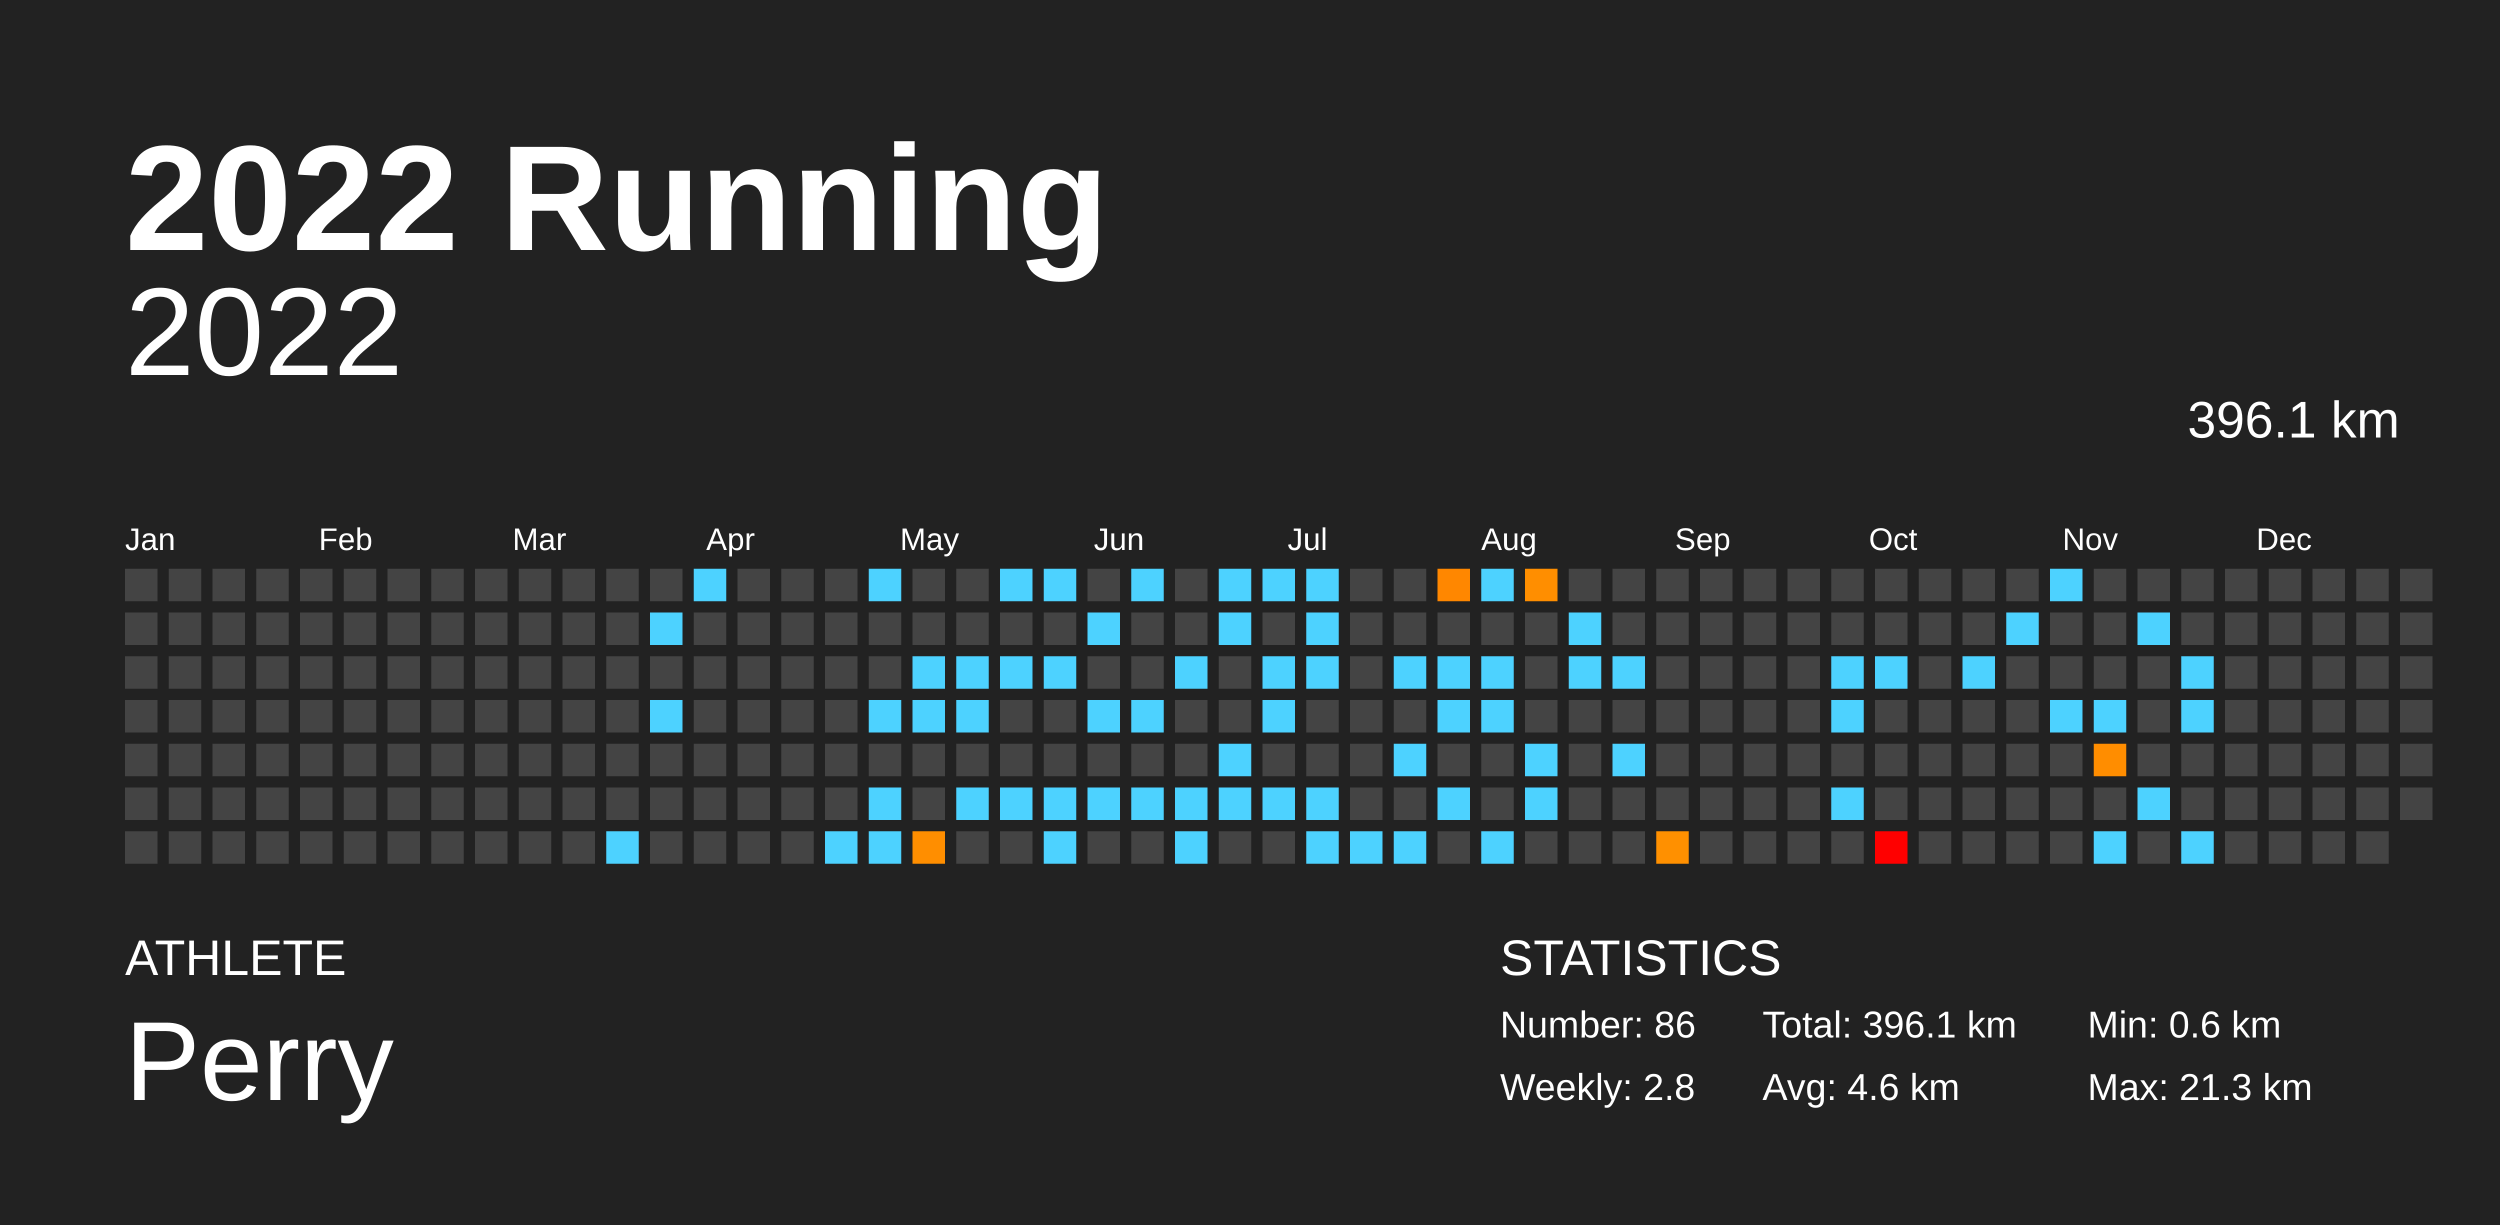
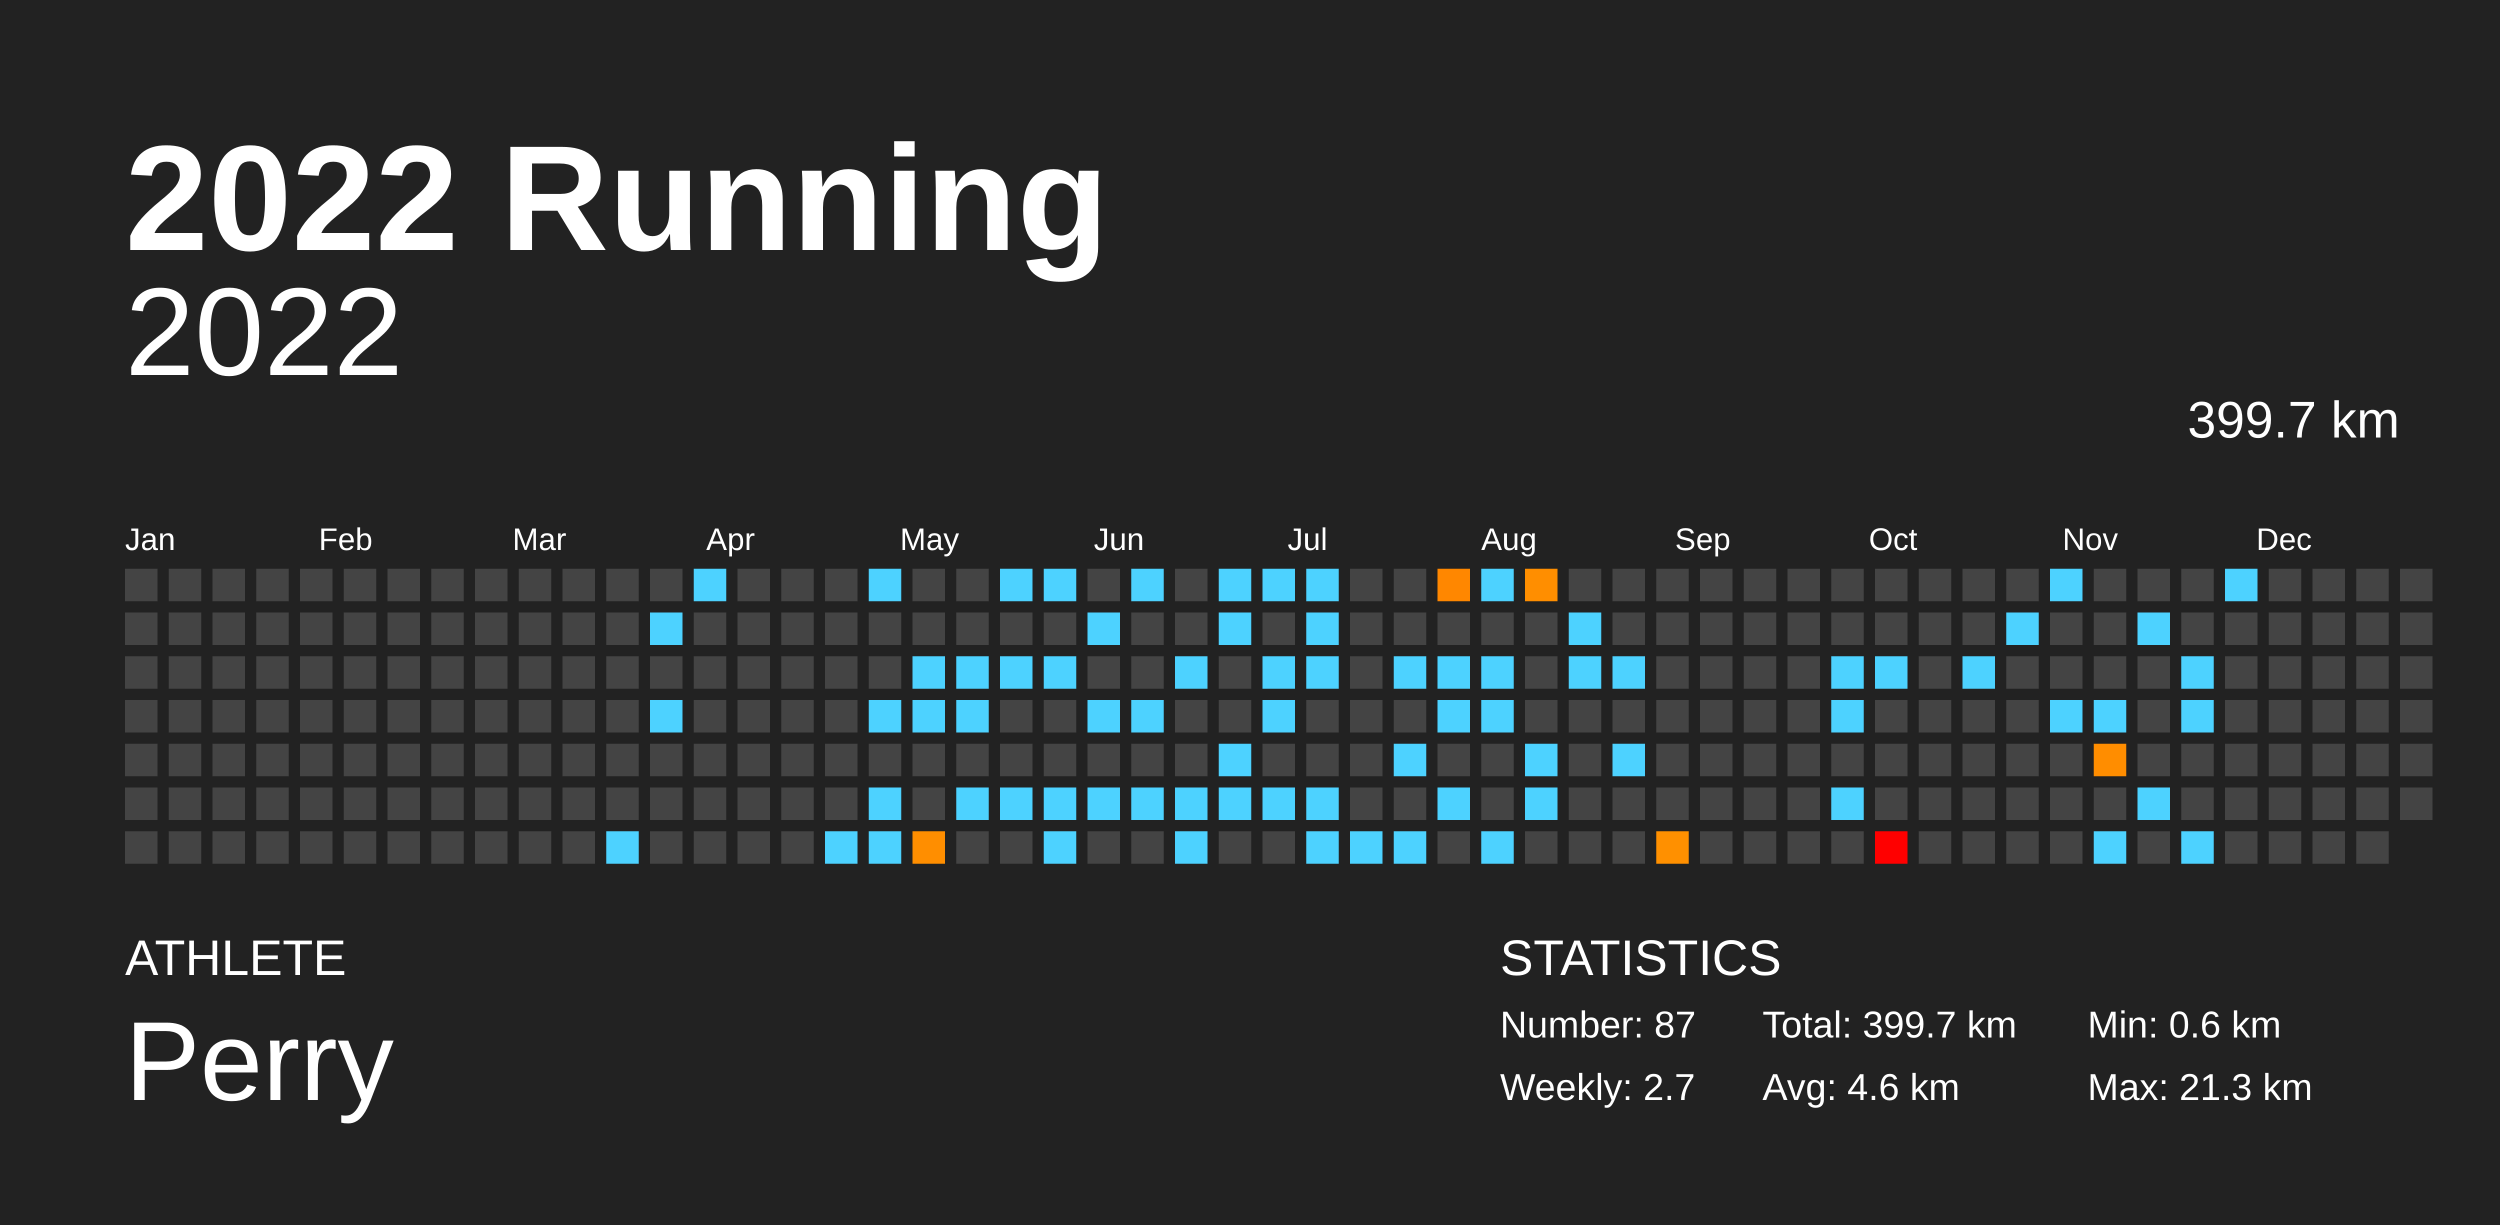
<svg xmlns="http://www.w3.org/2000/svg" baseProfile="full" height="98mm" version="1.1" viewBox="0,0,200,98" width="200mm">
  <defs />
  <rect fill="#222222" height="98" width="200" x="0" y="0" />
  <text fill="#FFFFFF" style="font-size:12px; font-family:Arial; font-weight:bold;" x="10" y="20">2022 Running</text>
  <text fill="#FFFFFF" style="font-size:4px; font-family:Arial" x="10" y="78">ATHLETE</text>
  <text fill="#FFFFFF" style="font-size:9px; font-family:Arial" x="10" y="88">Perry</text>
  <text fill="#FFFFFF" style="font-size:4px; font-family:Arial" x="120" y="78">STATISTICS</text>
-   <text fill="#FFFFFF" style="font-size:3px; font-family:Arial" x="120" y="83">Number: 86</text>
-   <text fill="#FFFFFF" style="font-size:3px; font-family:Arial" x="120" y="88">Weekly: 2.8</text>
-   <text fill="#FFFFFF" style="font-size:3px; font-family:Arial" x="141" y="83">Total: 396.1 km</text>
+   <text fill="#FFFFFF" style="font-size:3px; font-family:Arial" x="120" y="83">Number: 87</text>
+   <text fill="#FFFFFF" style="font-size:3px; font-family:Arial" x="120" y="88">Weekly: 2.7</text>
+   <text fill="#FFFFFF" style="font-size:3px; font-family:Arial" x="141" y="83">Total: 399.7 km</text>
  <text fill="#FFFFFF" style="font-size:3px; font-family:Arial" x="141" y="88">Avg: 4.6 km</text>
  <text fill="#FFFFFF" style="font-size:3px; font-family:Arial" x="167" y="83">Min: 0.6 km</text>
  <text fill="#FFFFFF" style="font-size:3px; font-family:Arial" x="167" y="88">Max: 21.3 km</text>
  <text alignment-baseline="hanging" fill="#FFFFFF" style="font-size:10.0px; font-family:Arial;" x="10" y="30">2022</text>
-   <text alignment-baseline="hanging" fill="#FFFFFF" style="font-size:4.125px; font-family:Arial;" x="175" y="35">396.1 km</text>
+   <text alignment-baseline="hanging" fill="#FFFFFF" style="font-size:4.125px; font-family:Arial;" x="175" y="35">399.7 km</text>
  <text fill="#FFFFFF" style="font-size:2.5px; font-family:Arial" x="10.0" y="44">Jan</text>
  <text fill="#FFFFFF" style="font-size:2.5px; font-family:Arial" x="25.5" y="44">Feb</text>
  <text fill="#FFFFFF" style="font-size:2.5px; font-family:Arial" x="41.0" y="44">Mar</text>
  <text fill="#FFFFFF" style="font-size:2.5px; font-family:Arial" x="56.5" y="44">Apr</text>
  <text fill="#FFFFFF" style="font-size:2.5px; font-family:Arial" x="72.0" y="44">May</text>
  <text fill="#FFFFFF" style="font-size:2.5px; font-family:Arial" x="87.5" y="44">Jun</text>
  <text fill="#FFFFFF" style="font-size:2.5px; font-family:Arial" x="103.0" y="44">Jul</text>
  <text fill="#FFFFFF" style="font-size:2.5px; font-family:Arial" x="118.5" y="44">Aug</text>
  <text fill="#FFFFFF" style="font-size:2.5px; font-family:Arial" x="134.0" y="44">Sep</text>
  <text fill="#FFFFFF" style="font-size:2.5px; font-family:Arial" x="149.5" y="44">Oct</text>
  <text fill="#FFFFFF" style="font-size:2.5px; font-family:Arial" x="165.0" y="44">Nov</text>
  <text fill="#FFFFFF" style="font-size:2.5px; font-family:Arial" x="180.5" y="44">Dec</text>
  <rect fill="#444444" height="2.6" width="2.6" x="10.0" y="45.5" />
  <rect fill="#444444" height="2.6" width="2.6" x="10.0" y="49.0" />
  <rect fill="#444444" height="2.6" width="2.6" x="10.0" y="52.5" />
  <rect fill="#444444" height="2.6" width="2.6" x="10.0" y="56.0" />
  <rect fill="#444444" height="2.6" width="2.6" x="10.0" y="59.5" />
  <rect fill="#444444" height="2.6" width="2.6" x="10.0" y="63.0" />
  <rect fill="#444444" height="2.6" width="2.6" x="10.0" y="66.5" />
  <rect fill="#444444" height="2.6" width="2.6" x="13.5" y="45.5" />
  <rect fill="#444444" height="2.6" width="2.6" x="13.5" y="49.0" />
  <rect fill="#444444" height="2.6" width="2.6" x="13.5" y="52.5" />
  <rect fill="#444444" height="2.6" width="2.6" x="13.5" y="56.0" />
  <rect fill="#444444" height="2.6" width="2.6" x="13.5" y="59.5" />
  <rect fill="#444444" height="2.6" width="2.6" x="13.5" y="63.0" />
  <rect fill="#444444" height="2.6" width="2.6" x="13.5" y="66.5" />
  <rect fill="#444444" height="2.6" width="2.6" x="17.0" y="45.5" />
  <rect fill="#444444" height="2.6" width="2.6" x="17.0" y="49.0" />
  <rect fill="#444444" height="2.6" width="2.6" x="17.0" y="52.5" />
  <rect fill="#444444" height="2.6" width="2.6" x="17.0" y="56.0" />
  <rect fill="#444444" height="2.6" width="2.6" x="17.0" y="59.5" />
  <rect fill="#444444" height="2.6" width="2.6" x="17.0" y="63.0" />
  <rect fill="#444444" height="2.6" width="2.6" x="17.0" y="66.5" />
  <rect fill="#444444" height="2.6" width="2.6" x="20.5" y="45.5" />
  <rect fill="#444444" height="2.6" width="2.6" x="20.5" y="49.0" />
  <rect fill="#444444" height="2.6" width="2.6" x="20.5" y="52.5" />
  <rect fill="#444444" height="2.6" width="2.6" x="20.5" y="56.0" />
  <rect fill="#444444" height="2.6" width="2.6" x="20.5" y="59.5" />
  <rect fill="#444444" height="2.6" width="2.6" x="20.5" y="63.0" />
  <rect fill="#444444" height="2.6" width="2.6" x="20.5" y="66.5" />
  <rect fill="#444444" height="2.6" width="2.6" x="24.0" y="45.5" />
  <rect fill="#444444" height="2.6" width="2.6" x="24.0" y="49.0" />
  <rect fill="#444444" height="2.6" width="2.6" x="24.0" y="52.5" />
  <rect fill="#444444" height="2.6" width="2.6" x="24.0" y="56.0" />
  <rect fill="#444444" height="2.6" width="2.6" x="24.0" y="59.5" />
  <rect fill="#444444" height="2.6" width="2.6" x="24.0" y="63.0" />
  <rect fill="#444444" height="2.6" width="2.6" x="24.0" y="66.5" />
  <rect fill="#444444" height="2.6" width="2.6" x="27.5" y="45.5" />
  <rect fill="#444444" height="2.6" width="2.6" x="27.5" y="49.0" />
  <rect fill="#444444" height="2.6" width="2.6" x="27.5" y="52.5" />
  <rect fill="#444444" height="2.6" width="2.6" x="27.5" y="56.0" />
  <rect fill="#444444" height="2.6" width="2.6" x="27.5" y="59.5" />
  <rect fill="#444444" height="2.6" width="2.6" x="27.5" y="63.0" />
  <rect fill="#444444" height="2.6" width="2.6" x="27.5" y="66.5" />
  <rect fill="#444444" height="2.6" width="2.6" x="31.0" y="45.5" />
  <rect fill="#444444" height="2.6" width="2.6" x="31.0" y="49.0" />
  <rect fill="#444444" height="2.6" width="2.6" x="31.0" y="52.5" />
  <rect fill="#444444" height="2.6" width="2.6" x="31.0" y="56.0" />
  <rect fill="#444444" height="2.6" width="2.6" x="31.0" y="59.5" />
  <rect fill="#444444" height="2.6" width="2.6" x="31.0" y="63.0" />
  <rect fill="#444444" height="2.6" width="2.6" x="31.0" y="66.5" />
  <rect fill="#444444" height="2.6" width="2.6" x="34.5" y="45.5" />
  <rect fill="#444444" height="2.6" width="2.6" x="34.5" y="49.0" />
  <rect fill="#444444" height="2.6" width="2.6" x="34.5" y="52.5" />
  <rect fill="#444444" height="2.6" width="2.6" x="34.5" y="56.0" />
  <rect fill="#444444" height="2.6" width="2.6" x="34.5" y="59.5" />
  <rect fill="#444444" height="2.6" width="2.6" x="34.5" y="63.0" />
  <rect fill="#444444" height="2.6" width="2.6" x="34.5" y="66.5" />
  <rect fill="#444444" height="2.6" width="2.6" x="38.0" y="45.5" />
  <rect fill="#444444" height="2.6" width="2.6" x="38.0" y="49.0" />
  <rect fill="#444444" height="2.6" width="2.6" x="38.0" y="52.5" />
  <rect fill="#444444" height="2.6" width="2.6" x="38.0" y="56.0" />
  <rect fill="#444444" height="2.6" width="2.6" x="38.0" y="59.5" />
  <rect fill="#444444" height="2.6" width="2.6" x="38.0" y="63.0" />
  <rect fill="#444444" height="2.6" width="2.6" x="38.0" y="66.5" />
  <rect fill="#444444" height="2.6" width="2.6" x="41.5" y="45.5" />
  <rect fill="#444444" height="2.6" width="2.6" x="41.5" y="49.0" />
  <rect fill="#444444" height="2.6" width="2.6" x="41.5" y="52.5" />
  <rect fill="#444444" height="2.6" width="2.6" x="41.5" y="56.0" />
  <rect fill="#444444" height="2.6" width="2.6" x="41.5" y="59.5" />
  <rect fill="#444444" height="2.6" width="2.6" x="41.5" y="63.0" />
  <rect fill="#444444" height="2.6" width="2.6" x="41.5" y="66.5" />
  <rect fill="#444444" height="2.6" width="2.6" x="45.0" y="45.5" />
  <rect fill="#444444" height="2.6" width="2.6" x="45.0" y="49.0" />
  <rect fill="#444444" height="2.6" width="2.6" x="45.0" y="52.5" />
  <rect fill="#444444" height="2.6" width="2.6" x="45.0" y="56.0" />
  <rect fill="#444444" height="2.6" width="2.6" x="45.0" y="59.5" />
  <rect fill="#444444" height="2.6" width="2.6" x="45.0" y="63.0" />
  <rect fill="#444444" height="2.6" width="2.6" x="45.0" y="66.5" />
  <rect fill="#444444" height="2.6" width="2.6" x="48.5" y="45.5" />
  <rect fill="#444444" height="2.6" width="2.6" x="48.5" y="49.0" />
  <rect fill="#444444" height="2.6" width="2.6" x="48.5" y="52.5" />
  <rect fill="#444444" height="2.6" width="2.6" x="48.5" y="56.0" />
  <rect fill="#444444" height="2.6" width="2.6" x="48.5" y="59.5" />
  <rect fill="#444444" height="2.6" width="2.6" x="48.5" y="63.0" />
  <rect fill="#4dd2ff" height="2.6" width="2.6" x="48.5" y="66.5" />
  <rect fill="#444444" height="2.6" width="2.6" x="52.0" y="45.5" />
  <rect fill="#4dd2ff" height="2.6" width="2.6" x="52.0" y="49.0" />
  <rect fill="#444444" height="2.6" width="2.6" x="52.0" y="52.5" />
  <rect fill="#4dd2ff" height="2.6" width="2.6" x="52.0" y="56.0" />
  <rect fill="#444444" height="2.6" width="2.6" x="52.0" y="59.5" />
  <rect fill="#444444" height="2.6" width="2.6" x="52.0" y="63.0" />
  <rect fill="#444444" height="2.6" width="2.6" x="52.0" y="66.5" />
  <rect fill="#4dd2ff" height="2.6" width="2.6" x="55.5" y="45.5" />
  <rect fill="#444444" height="2.6" width="2.6" x="55.5" y="49.0" />
  <rect fill="#444444" height="2.6" width="2.6" x="55.5" y="52.5" />
  <rect fill="#444444" height="2.6" width="2.6" x="55.5" y="56.0" />
  <rect fill="#444444" height="2.6" width="2.6" x="55.5" y="59.5" />
  <rect fill="#444444" height="2.6" width="2.6" x="55.5" y="63.0" />
  <rect fill="#444444" height="2.6" width="2.6" x="55.5" y="66.5" />
  <rect fill="#444444" height="2.6" width="2.6" x="59.0" y="45.5" />
  <rect fill="#444444" height="2.6" width="2.6" x="59.0" y="49.0" />
  <rect fill="#444444" height="2.6" width="2.6" x="59.0" y="52.5" />
  <rect fill="#444444" height="2.6" width="2.6" x="59.0" y="56.0" />
  <rect fill="#444444" height="2.6" width="2.6" x="59.0" y="59.5" />
  <rect fill="#444444" height="2.6" width="2.6" x="59.0" y="63.0" />
  <rect fill="#444444" height="2.6" width="2.6" x="59.0" y="66.5" />
  <rect fill="#444444" height="2.6" width="2.6" x="62.5" y="45.5" />
  <rect fill="#444444" height="2.6" width="2.6" x="62.5" y="49.0" />
  <rect fill="#444444" height="2.6" width="2.6" x="62.5" y="52.5" />
  <rect fill="#444444" height="2.6" width="2.6" x="62.5" y="56.0" />
  <rect fill="#444444" height="2.6" width="2.6" x="62.5" y="59.5" />
  <rect fill="#444444" height="2.6" width="2.6" x="62.5" y="63.0" />
  <rect fill="#444444" height="2.6" width="2.6" x="62.5" y="66.5" />
  <rect fill="#444444" height="2.6" width="2.6" x="66.0" y="45.5" />
  <rect fill="#444444" height="2.6" width="2.6" x="66.0" y="49.0" />
  <rect fill="#444444" height="2.6" width="2.6" x="66.0" y="52.5" />
  <rect fill="#444444" height="2.6" width="2.6" x="66.0" y="56.0" />
  <rect fill="#444444" height="2.6" width="2.6" x="66.0" y="59.5" />
  <rect fill="#444444" height="2.6" width="2.6" x="66.0" y="63.0" />
  <rect fill="#4dd2ff" height="2.6" width="2.6" x="66.0" y="66.5" />
  <rect fill="#4dd2ff" height="2.6" width="2.6" x="69.5" y="45.5" />
  <rect fill="#444444" height="2.6" width="2.6" x="69.5" y="49.0" />
  <rect fill="#444444" height="2.6" width="2.6" x="69.5" y="52.5" />
  <rect fill="#4dd2ff" height="2.6" width="2.6" x="69.5" y="56.0" />
  <rect fill="#444444" height="2.6" width="2.6" x="69.5" y="59.5" />
  <rect fill="#4dd2ff" height="2.6" width="2.6" x="69.5" y="63.0" />
  <rect fill="#4dd2ff" height="2.6" width="2.6" x="69.5" y="66.5" />
  <rect fill="#444444" height="2.6" width="2.6" x="73.0" y="45.5" />
  <rect fill="#444444" height="2.6" width="2.6" x="73.0" y="49.0" />
  <rect fill="#4dd2ff" height="2.6" width="2.6" x="73.0" y="52.5" />
  <rect fill="#4dd2ff" height="2.6" width="2.6" x="73.0" y="56.0" />
  <rect fill="#444444" height="2.6" width="2.6" x="73.0" y="59.5" />
  <rect fill="#444444" height="2.6" width="2.6" x="73.0" y="63.0" />
  <rect fill="#ff8e00" height="2.6" width="2.6" x="73.0" y="66.5" />
  <rect fill="#444444" height="2.6" width="2.6" x="76.5" y="45.5" />
  <rect fill="#444444" height="2.6" width="2.6" x="76.5" y="49.0" />
  <rect fill="#4dd2ff" height="2.6" width="2.6" x="76.5" y="52.5" />
  <rect fill="#4dd2ff" height="2.6" width="2.6" x="76.5" y="56.0" />
  <rect fill="#444444" height="2.6" width="2.6" x="76.5" y="59.5" />
  <rect fill="#4dd2ff" height="2.6" width="2.6" x="76.5" y="63.0" />
  <rect fill="#444444" height="2.6" width="2.6" x="76.5" y="66.5" />
  <rect fill="#4dd2ff" height="2.6" width="2.6" x="80.0" y="45.5" />
  <rect fill="#444444" height="2.6" width="2.6" x="80.0" y="49.0" />
  <rect fill="#4dd2ff" height="2.6" width="2.6" x="80.0" y="52.5" />
  <rect fill="#444444" height="2.6" width="2.6" x="80.0" y="56.0" />
  <rect fill="#444444" height="2.6" width="2.6" x="80.0" y="59.5" />
  <rect fill="#4dd2ff" height="2.6" width="2.6" x="80.0" y="63.0" />
  <rect fill="#444444" height="2.6" width="2.6" x="80.0" y="66.5" />
  <rect fill="#4dd2ff" height="2.6" width="2.6" x="83.5" y="45.5" />
  <rect fill="#444444" height="2.6" width="2.6" x="83.5" y="49.0" />
  <rect fill="#4dd2ff" height="2.6" width="2.6" x="83.5" y="52.5" />
  <rect fill="#444444" height="2.6" width="2.6" x="83.5" y="56.0" />
  <rect fill="#444444" height="2.6" width="2.6" x="83.5" y="59.5" />
  <rect fill="#4dd2ff" height="2.6" width="2.6" x="83.5" y="63.0" />
  <rect fill="#4dd2ff" height="2.6" width="2.6" x="83.5" y="66.5" />
  <rect fill="#444444" height="2.6" width="2.6" x="87.0" y="45.5" />
  <rect fill="#4dd2ff" height="2.6" width="2.6" x="87.0" y="49.0" />
  <rect fill="#444444" height="2.6" width="2.6" x="87.0" y="52.5" />
  <rect fill="#4dd2ff" height="2.6" width="2.6" x="87.0" y="56.0" />
  <rect fill="#444444" height="2.6" width="2.6" x="87.0" y="59.5" />
  <rect fill="#4dd2ff" height="2.6" width="2.6" x="87.0" y="63.0" />
  <rect fill="#444444" height="2.6" width="2.6" x="87.0" y="66.5" />
  <rect fill="#4dd2ff" height="2.6" width="2.6" x="90.5" y="45.5" />
  <rect fill="#444444" height="2.6" width="2.6" x="90.5" y="49.0" />
  <rect fill="#444444" height="2.6" width="2.6" x="90.5" y="52.5" />
  <rect fill="#4dd2ff" height="2.6" width="2.6" x="90.5" y="56.0" />
  <rect fill="#444444" height="2.6" width="2.6" x="90.5" y="59.5" />
  <rect fill="#4dd2ff" height="2.6" width="2.6" x="90.5" y="63.0" />
  <rect fill="#444444" height="2.6" width="2.6" x="90.5" y="66.5" />
  <rect fill="#444444" height="2.6" width="2.6" x="94.0" y="45.5" />
  <rect fill="#444444" height="2.6" width="2.6" x="94.0" y="49.0" />
  <rect fill="#4dd2ff" height="2.6" width="2.6" x="94.0" y="52.5" />
  <rect fill="#444444" height="2.6" width="2.6" x="94.0" y="56.0" />
  <rect fill="#444444" height="2.6" width="2.6" x="94.0" y="59.5" />
  <rect fill="#4dd2ff" height="2.6" width="2.6" x="94.0" y="63.0" />
  <rect fill="#4dd2ff" height="2.6" width="2.6" x="94.0" y="66.5" />
  <rect fill="#4dd2ff" height="2.6" width="2.6" x="97.5" y="45.5" />
  <rect fill="#4dd2ff" height="2.6" width="2.6" x="97.5" y="49.0" />
  <rect fill="#444444" height="2.6" width="2.6" x="97.5" y="52.5" />
  <rect fill="#444444" height="2.6" width="2.6" x="97.5" y="56.0" />
  <rect fill="#4dd2ff" height="2.6" width="2.6" x="97.5" y="59.5" />
  <rect fill="#4dd2ff" height="2.6" width="2.6" x="97.5" y="63.0" />
  <rect fill="#444444" height="2.6" width="2.6" x="97.5" y="66.5" />
  <rect fill="#4dd2ff" height="2.6" width="2.6" x="101.0" y="45.5" />
  <rect fill="#444444" height="2.6" width="2.6" x="101.0" y="49.0" />
  <rect fill="#4dd2ff" height="2.6" width="2.6" x="101.0" y="52.5" />
  <rect fill="#4dd2ff" height="2.6" width="2.6" x="101.0" y="56.0" />
  <rect fill="#444444" height="2.6" width="2.6" x="101.0" y="59.5" />
  <rect fill="#4dd2ff" height="2.6" width="2.6" x="101.0" y="63.0" />
  <rect fill="#444444" height="2.6" width="2.6" x="101.0" y="66.5" />
  <rect fill="#4dd2ff" height="2.6" width="2.6" x="104.5" y="45.5" />
  <rect fill="#4dd2ff" height="2.6" width="2.6" x="104.5" y="49.0" />
  <rect fill="#4dd2ff" height="2.6" width="2.6" x="104.5" y="52.5" />
  <rect fill="#444444" height="2.6" width="2.6" x="104.5" y="56.0" />
  <rect fill="#444444" height="2.6" width="2.6" x="104.5" y="59.5" />
  <rect fill="#4dd2ff" height="2.6" width="2.6" x="104.5" y="63.0" />
  <rect fill="#4dd2ff" height="2.6" width="2.6" x="104.5" y="66.5" />
  <rect fill="#444444" height="2.6" width="2.6" x="108.0" y="45.5" />
  <rect fill="#444444" height="2.6" width="2.6" x="108.0" y="49.0" />
  <rect fill="#444444" height="2.6" width="2.6" x="108.0" y="52.5" />
  <rect fill="#444444" height="2.6" width="2.6" x="108.0" y="56.0" />
  <rect fill="#444444" height="2.6" width="2.6" x="108.0" y="59.5" />
  <rect fill="#444444" height="2.6" width="2.6" x="108.0" y="63.0" />
  <rect fill="#4dd2ff" height="2.6" width="2.6" x="108.0" y="66.5" />
  <rect fill="#444444" height="2.6" width="2.6" x="111.5" y="45.5" />
  <rect fill="#444444" height="2.6" width="2.6" x="111.5" y="49.0" />
  <rect fill="#4dd2ff" height="2.6" width="2.6" x="111.5" y="52.5" />
  <rect fill="#444444" height="2.6" width="2.6" x="111.5" y="56.0" />
  <rect fill="#4dd2ff" height="2.6" width="2.6" x="111.5" y="59.5" />
  <rect fill="#444444" height="2.6" width="2.6" x="111.5" y="63.0" />
  <rect fill="#4dd2ff" height="2.6" width="2.6" x="111.5" y="66.5" />
  <rect fill="#ff8700" height="2.6" width="2.6" x="115.0" y="45.5" />
  <rect fill="#444444" height="2.6" width="2.6" x="115.0" y="49.0" />
  <rect fill="#4dd2ff" height="2.6" width="2.6" x="115.0" y="52.5" />
  <rect fill="#4dd2ff" height="2.6" width="2.6" x="115.0" y="56.0" />
  <rect fill="#444444" height="2.6" width="2.6" x="115.0" y="59.5" />
  <rect fill="#4dd2ff" height="2.6" width="2.6" x="115.0" y="63.0" />
  <rect fill="#444444" height="2.6" width="2.6" x="115.0" y="66.5" />
  <rect fill="#4dd2ff" height="2.6" width="2.6" x="118.5" y="45.5" />
  <rect fill="#444444" height="2.6" width="2.6" x="118.5" y="49.0" />
  <rect fill="#4dd2ff" height="2.6" width="2.6" x="118.5" y="52.5" />
  <rect fill="#4dd2ff" height="2.6" width="2.6" x="118.5" y="56.0" />
  <rect fill="#444444" height="2.6" width="2.6" x="118.5" y="59.5" />
  <rect fill="#444444" height="2.6" width="2.6" x="118.5" y="63.0" />
  <rect fill="#4dd2ff" height="2.6" width="2.6" x="118.5" y="66.5" />
  <rect fill="#ff8e00" height="2.6" width="2.6" x="122.0" y="45.5" />
  <rect fill="#444444" height="2.6" width="2.6" x="122.0" y="49.0" />
  <rect fill="#444444" height="2.6" width="2.6" x="122.0" y="52.5" />
  <rect fill="#444444" height="2.6" width="2.6" x="122.0" y="56.0" />
  <rect fill="#4dd2ff" height="2.6" width="2.6" x="122.0" y="59.5" />
  <rect fill="#4dd2ff" height="2.6" width="2.6" x="122.0" y="63.0" />
  <rect fill="#444444" height="2.6" width="2.6" x="122.0" y="66.5" />
  <rect fill="#444444" height="2.6" width="2.6" x="125.5" y="45.5" />
  <rect fill="#4dd2ff" height="2.6" width="2.6" x="125.5" y="49.0" />
  <rect fill="#4dd2ff" height="2.6" width="2.6" x="125.5" y="52.5" />
  <rect fill="#444444" height="2.6" width="2.6" x="125.5" y="56.0" />
  <rect fill="#444444" height="2.6" width="2.6" x="125.5" y="59.5" />
  <rect fill="#444444" height="2.6" width="2.6" x="125.5" y="63.0" />
  <rect fill="#444444" height="2.6" width="2.6" x="125.5" y="66.5" />
  <rect fill="#444444" height="2.6" width="2.6" x="129.0" y="45.5" />
  <rect fill="#444444" height="2.6" width="2.6" x="129.0" y="49.0" />
  <rect fill="#4dd2ff" height="2.6" width="2.6" x="129.0" y="52.5" />
  <rect fill="#444444" height="2.6" width="2.6" x="129.0" y="56.0" />
  <rect fill="#4dd2ff" height="2.6" width="2.6" x="129.0" y="59.5" />
  <rect fill="#444444" height="2.6" width="2.6" x="129.0" y="63.0" />
  <rect fill="#444444" height="2.6" width="2.6" x="129.0" y="66.5" />
  <rect fill="#444444" height="2.6" width="2.6" x="132.5" y="45.5" />
  <rect fill="#444444" height="2.6" width="2.6" x="132.5" y="49.0" />
  <rect fill="#444444" height="2.6" width="2.6" x="132.5" y="52.5" />
  <rect fill="#444444" height="2.6" width="2.6" x="132.5" y="56.0" />
  <rect fill="#444444" height="2.6" width="2.6" x="132.5" y="59.5" />
  <rect fill="#444444" height="2.6" width="2.6" x="132.5" y="63.0" />
  <rect fill="#ff9000" height="2.6" width="2.6" x="132.5" y="66.5" />
  <rect fill="#444444" height="2.6" width="2.6" x="136.0" y="45.5" />
  <rect fill="#444444" height="2.6" width="2.6" x="136.0" y="49.0" />
  <rect fill="#444444" height="2.6" width="2.6" x="136.0" y="52.5" />
  <rect fill="#444444" height="2.6" width="2.6" x="136.0" y="56.0" />
  <rect fill="#444444" height="2.6" width="2.6" x="136.0" y="59.5" />
  <rect fill="#444444" height="2.6" width="2.6" x="136.0" y="63.0" />
  <rect fill="#444444" height="2.6" width="2.6" x="136.0" y="66.5" />
  <rect fill="#444444" height="2.6" width="2.6" x="139.5" y="45.5" />
  <rect fill="#444444" height="2.6" width="2.6" x="139.5" y="49.0" />
  <rect fill="#444444" height="2.6" width="2.6" x="139.5" y="52.5" />
  <rect fill="#444444" height="2.6" width="2.6" x="139.5" y="56.0" />
  <rect fill="#444444" height="2.6" width="2.6" x="139.5" y="59.5" />
  <rect fill="#444444" height="2.6" width="2.6" x="139.5" y="63.0" />
  <rect fill="#444444" height="2.6" width="2.6" x="139.5" y="66.5" />
  <rect fill="#444444" height="2.6" width="2.6" x="143.0" y="45.5" />
  <rect fill="#444444" height="2.6" width="2.6" x="143.0" y="49.0" />
  <rect fill="#444444" height="2.6" width="2.6" x="143.0" y="52.5" />
  <rect fill="#444444" height="2.6" width="2.6" x="143.0" y="56.0" />
  <rect fill="#444444" height="2.6" width="2.6" x="143.0" y="59.5" />
  <rect fill="#444444" height="2.6" width="2.6" x="143.0" y="63.0" />
  <rect fill="#444444" height="2.6" width="2.6" x="143.0" y="66.5" />
  <rect fill="#444444" height="2.6" width="2.6" x="146.5" y="45.5" />
  <rect fill="#444444" height="2.6" width="2.6" x="146.5" y="49.0" />
  <rect fill="#4dd2ff" height="2.6" width="2.6" x="146.5" y="52.5" />
  <rect fill="#4dd2ff" height="2.6" width="2.6" x="146.5" y="56.0" />
  <rect fill="#444444" height="2.6" width="2.6" x="146.5" y="59.5" />
  <rect fill="#4dd2ff" height="2.6" width="2.6" x="146.5" y="63.0" />
  <rect fill="#444444" height="2.6" width="2.6" x="146.5" y="66.5" />
  <rect fill="#444444" height="2.6" width="2.6" x="150.0" y="45.5" />
  <rect fill="#444444" height="2.6" width="2.6" x="150.0" y="49.0" />
  <rect fill="#4dd2ff" height="2.6" width="2.6" x="150.0" y="52.5" />
  <rect fill="#444444" height="2.6" width="2.6" x="150.0" y="56.0" />
  <rect fill="#444444" height="2.6" width="2.6" x="150.0" y="59.5" />
  <rect fill="#444444" height="2.6" width="2.6" x="150.0" y="63.0" />
  <rect fill="red" height="2.6" width="2.6" x="150.0" y="66.5" />
  <rect fill="#444444" height="2.6" width="2.6" x="153.5" y="45.5" />
  <rect fill="#444444" height="2.6" width="2.6" x="153.5" y="49.0" />
  <rect fill="#444444" height="2.6" width="2.6" x="153.5" y="52.5" />
  <rect fill="#444444" height="2.6" width="2.6" x="153.5" y="56.0" />
  <rect fill="#444444" height="2.6" width="2.6" x="153.5" y="59.5" />
  <rect fill="#444444" height="2.6" width="2.6" x="153.5" y="63.0" />
  <rect fill="#444444" height="2.6" width="2.6" x="153.5" y="66.5" />
  <rect fill="#444444" height="2.6" width="2.6" x="157.0" y="45.5" />
  <rect fill="#444444" height="2.6" width="2.6" x="157.0" y="49.0" />
  <rect fill="#4dd2ff" height="2.6" width="2.6" x="157.0" y="52.5" />
  <rect fill="#444444" height="2.6" width="2.6" x="157.0" y="56.0" />
  <rect fill="#444444" height="2.6" width="2.6" x="157.0" y="59.5" />
  <rect fill="#444444" height="2.6" width="2.6" x="157.0" y="63.0" />
  <rect fill="#444444" height="2.6" width="2.6" x="157.0" y="66.5" />
  <rect fill="#444444" height="2.6" width="2.6" x="160.5" y="45.5" />
  <rect fill="#4dd2ff" height="2.6" width="2.6" x="160.5" y="49.0" />
  <rect fill="#444444" height="2.6" width="2.6" x="160.5" y="52.5" />
  <rect fill="#444444" height="2.6" width="2.6" x="160.5" y="56.0" />
  <rect fill="#444444" height="2.6" width="2.6" x="160.5" y="59.5" />
  <rect fill="#444444" height="2.6" width="2.6" x="160.5" y="63.0" />
  <rect fill="#444444" height="2.6" width="2.6" x="160.5" y="66.5" />
  <rect fill="#4dd2ff" height="2.6" width="2.6" x="164.0" y="45.5" />
  <rect fill="#444444" height="2.6" width="2.6" x="164.0" y="49.0" />
  <rect fill="#444444" height="2.6" width="2.6" x="164.0" y="52.5" />
  <rect fill="#4dd2ff" height="2.6" width="2.6" x="164.0" y="56.0" />
  <rect fill="#444444" height="2.6" width="2.6" x="164.0" y="59.5" />
  <rect fill="#444444" height="2.6" width="2.6" x="164.0" y="63.0" />
  <rect fill="#444444" height="2.6" width="2.6" x="164.0" y="66.5" />
  <rect fill="#444444" height="2.6" width="2.6" x="167.5" y="45.5" />
  <rect fill="#444444" height="2.6" width="2.6" x="167.5" y="49.0" />
  <rect fill="#444444" height="2.6" width="2.6" x="167.5" y="52.5" />
  <rect fill="#4dd2ff" height="2.6" width="2.6" x="167.5" y="56.0" />
  <rect fill="#ff8d00" height="2.6" width="2.6" x="167.5" y="59.5" />
  <rect fill="#444444" height="2.6" width="2.6" x="167.5" y="63.0" />
  <rect fill="#4dd2ff" height="2.6" width="2.6" x="167.5" y="66.5" />
  <rect fill="#444444" height="2.6" width="2.6" x="171.0" y="45.5" />
  <rect fill="#4dd2ff" height="2.6" width="2.6" x="171.0" y="49.0" />
  <rect fill="#444444" height="2.6" width="2.6" x="171.0" y="52.5" />
  <rect fill="#444444" height="2.6" width="2.6" x="171.0" y="56.0" />
  <rect fill="#444444" height="2.6" width="2.6" x="171.0" y="59.5" />
  <rect fill="#4dd2ff" height="2.6" width="2.6" x="171.0" y="63.0" />
  <rect fill="#444444" height="2.6" width="2.6" x="171.0" y="66.5" />
  <rect fill="#444444" height="2.6" width="2.6" x="174.5" y="45.5" />
  <rect fill="#444444" height="2.6" width="2.6" x="174.5" y="49.0" />
  <rect fill="#4dd2ff" height="2.6" width="2.6" x="174.5" y="52.5" />
  <rect fill="#4dd2ff" height="2.6" width="2.6" x="174.5" y="56.0" />
  <rect fill="#444444" height="2.6" width="2.6" x="174.5" y="59.5" />
  <rect fill="#444444" height="2.6" width="2.6" x="174.5" y="63.0" />
  <rect fill="#4dd2ff" height="2.6" width="2.6" x="174.5" y="66.5" />
-   <rect fill="#444444" height="2.6" width="2.6" x="178.0" y="45.5" />
+   <rect fill="#4dd2ff" height="2.6" width="2.6" x="178.0" y="45.5" />
  <rect fill="#444444" height="2.6" width="2.6" x="178.0" y="49.0" />
  <rect fill="#444444" height="2.6" width="2.6" x="178.0" y="52.5" />
  <rect fill="#444444" height="2.6" width="2.6" x="178.0" y="56.0" />
  <rect fill="#444444" height="2.6" width="2.6" x="178.0" y="59.5" />
  <rect fill="#444444" height="2.6" width="2.6" x="178.0" y="63.0" />
  <rect fill="#444444" height="2.6" width="2.6" x="178.0" y="66.5" />
  <rect fill="#444444" height="2.6" width="2.6" x="181.5" y="45.5" />
  <rect fill="#444444" height="2.6" width="2.6" x="181.5" y="49.0" />
  <rect fill="#444444" height="2.6" width="2.6" x="181.5" y="52.5" />
  <rect fill="#444444" height="2.6" width="2.6" x="181.5" y="56.0" />
  <rect fill="#444444" height="2.6" width="2.6" x="181.5" y="59.5" />
  <rect fill="#444444" height="2.6" width="2.6" x="181.5" y="63.0" />
  <rect fill="#444444" height="2.6" width="2.6" x="181.5" y="66.5" />
  <rect fill="#444444" height="2.6" width="2.6" x="185.0" y="45.5" />
  <rect fill="#444444" height="2.6" width="2.6" x="185.0" y="49.0" />
  <rect fill="#444444" height="2.6" width="2.6" x="185.0" y="52.5" />
  <rect fill="#444444" height="2.6" width="2.6" x="185.0" y="56.0" />
  <rect fill="#444444" height="2.6" width="2.6" x="185.0" y="59.5" />
  <rect fill="#444444" height="2.6" width="2.6" x="185.0" y="63.0" />
  <rect fill="#444444" height="2.6" width="2.6" x="185.0" y="66.5" />
  <rect fill="#444444" height="2.6" width="2.6" x="188.5" y="45.5" />
  <rect fill="#444444" height="2.6" width="2.6" x="188.5" y="49.0" />
  <rect fill="#444444" height="2.6" width="2.6" x="188.5" y="52.5" />
  <rect fill="#444444" height="2.6" width="2.6" x="188.5" y="56.0" />
  <rect fill="#444444" height="2.6" width="2.6" x="188.5" y="59.5" />
  <rect fill="#444444" height="2.6" width="2.6" x="188.5" y="63.0" />
  <rect fill="#444444" height="2.6" width="2.6" x="188.5" y="66.5" />
  <rect fill="#444444" height="2.6" width="2.6" x="192.0" y="45.5" />
  <rect fill="#444444" height="2.6" width="2.6" x="192.0" y="49.0" />
  <rect fill="#444444" height="2.6" width="2.6" x="192.0" y="52.5" />
  <rect fill="#444444" height="2.6" width="2.6" x="192.0" y="56.0" />
  <rect fill="#444444" height="2.6" width="2.6" x="192.0" y="59.5" />
  <rect fill="#444444" height="2.6" width="2.6" x="192.0" y="63.0" />
</svg>
